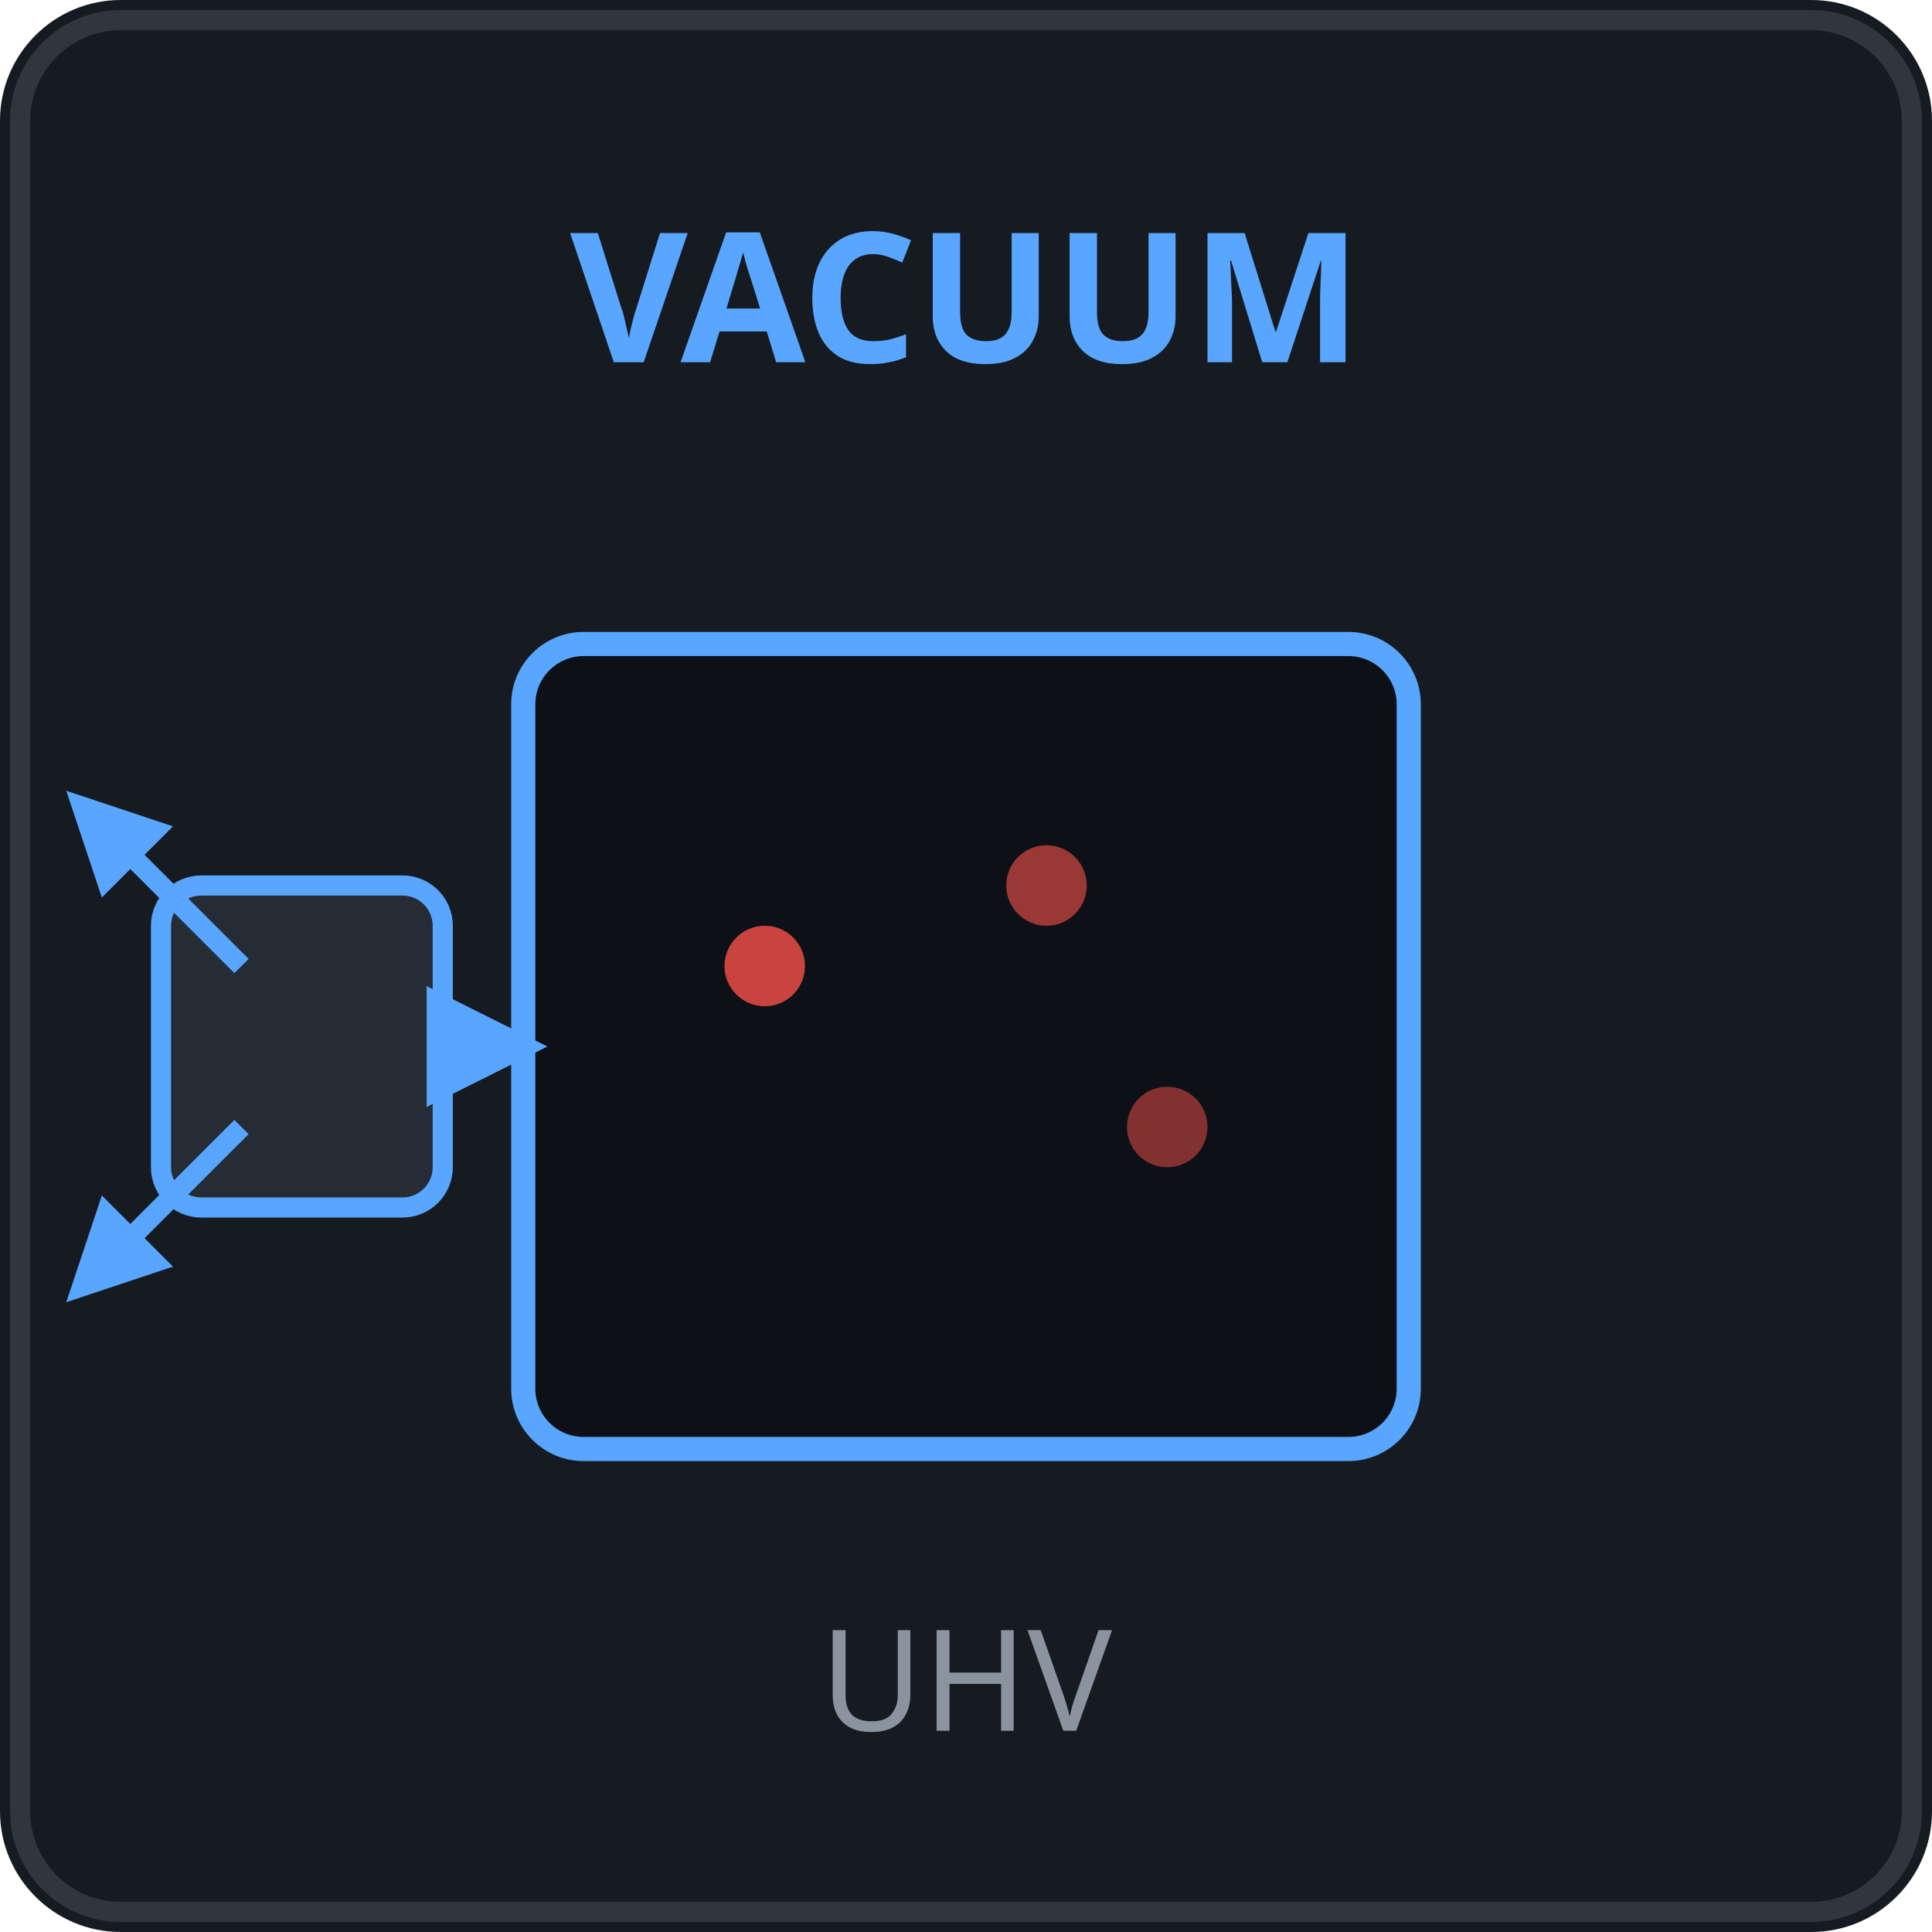
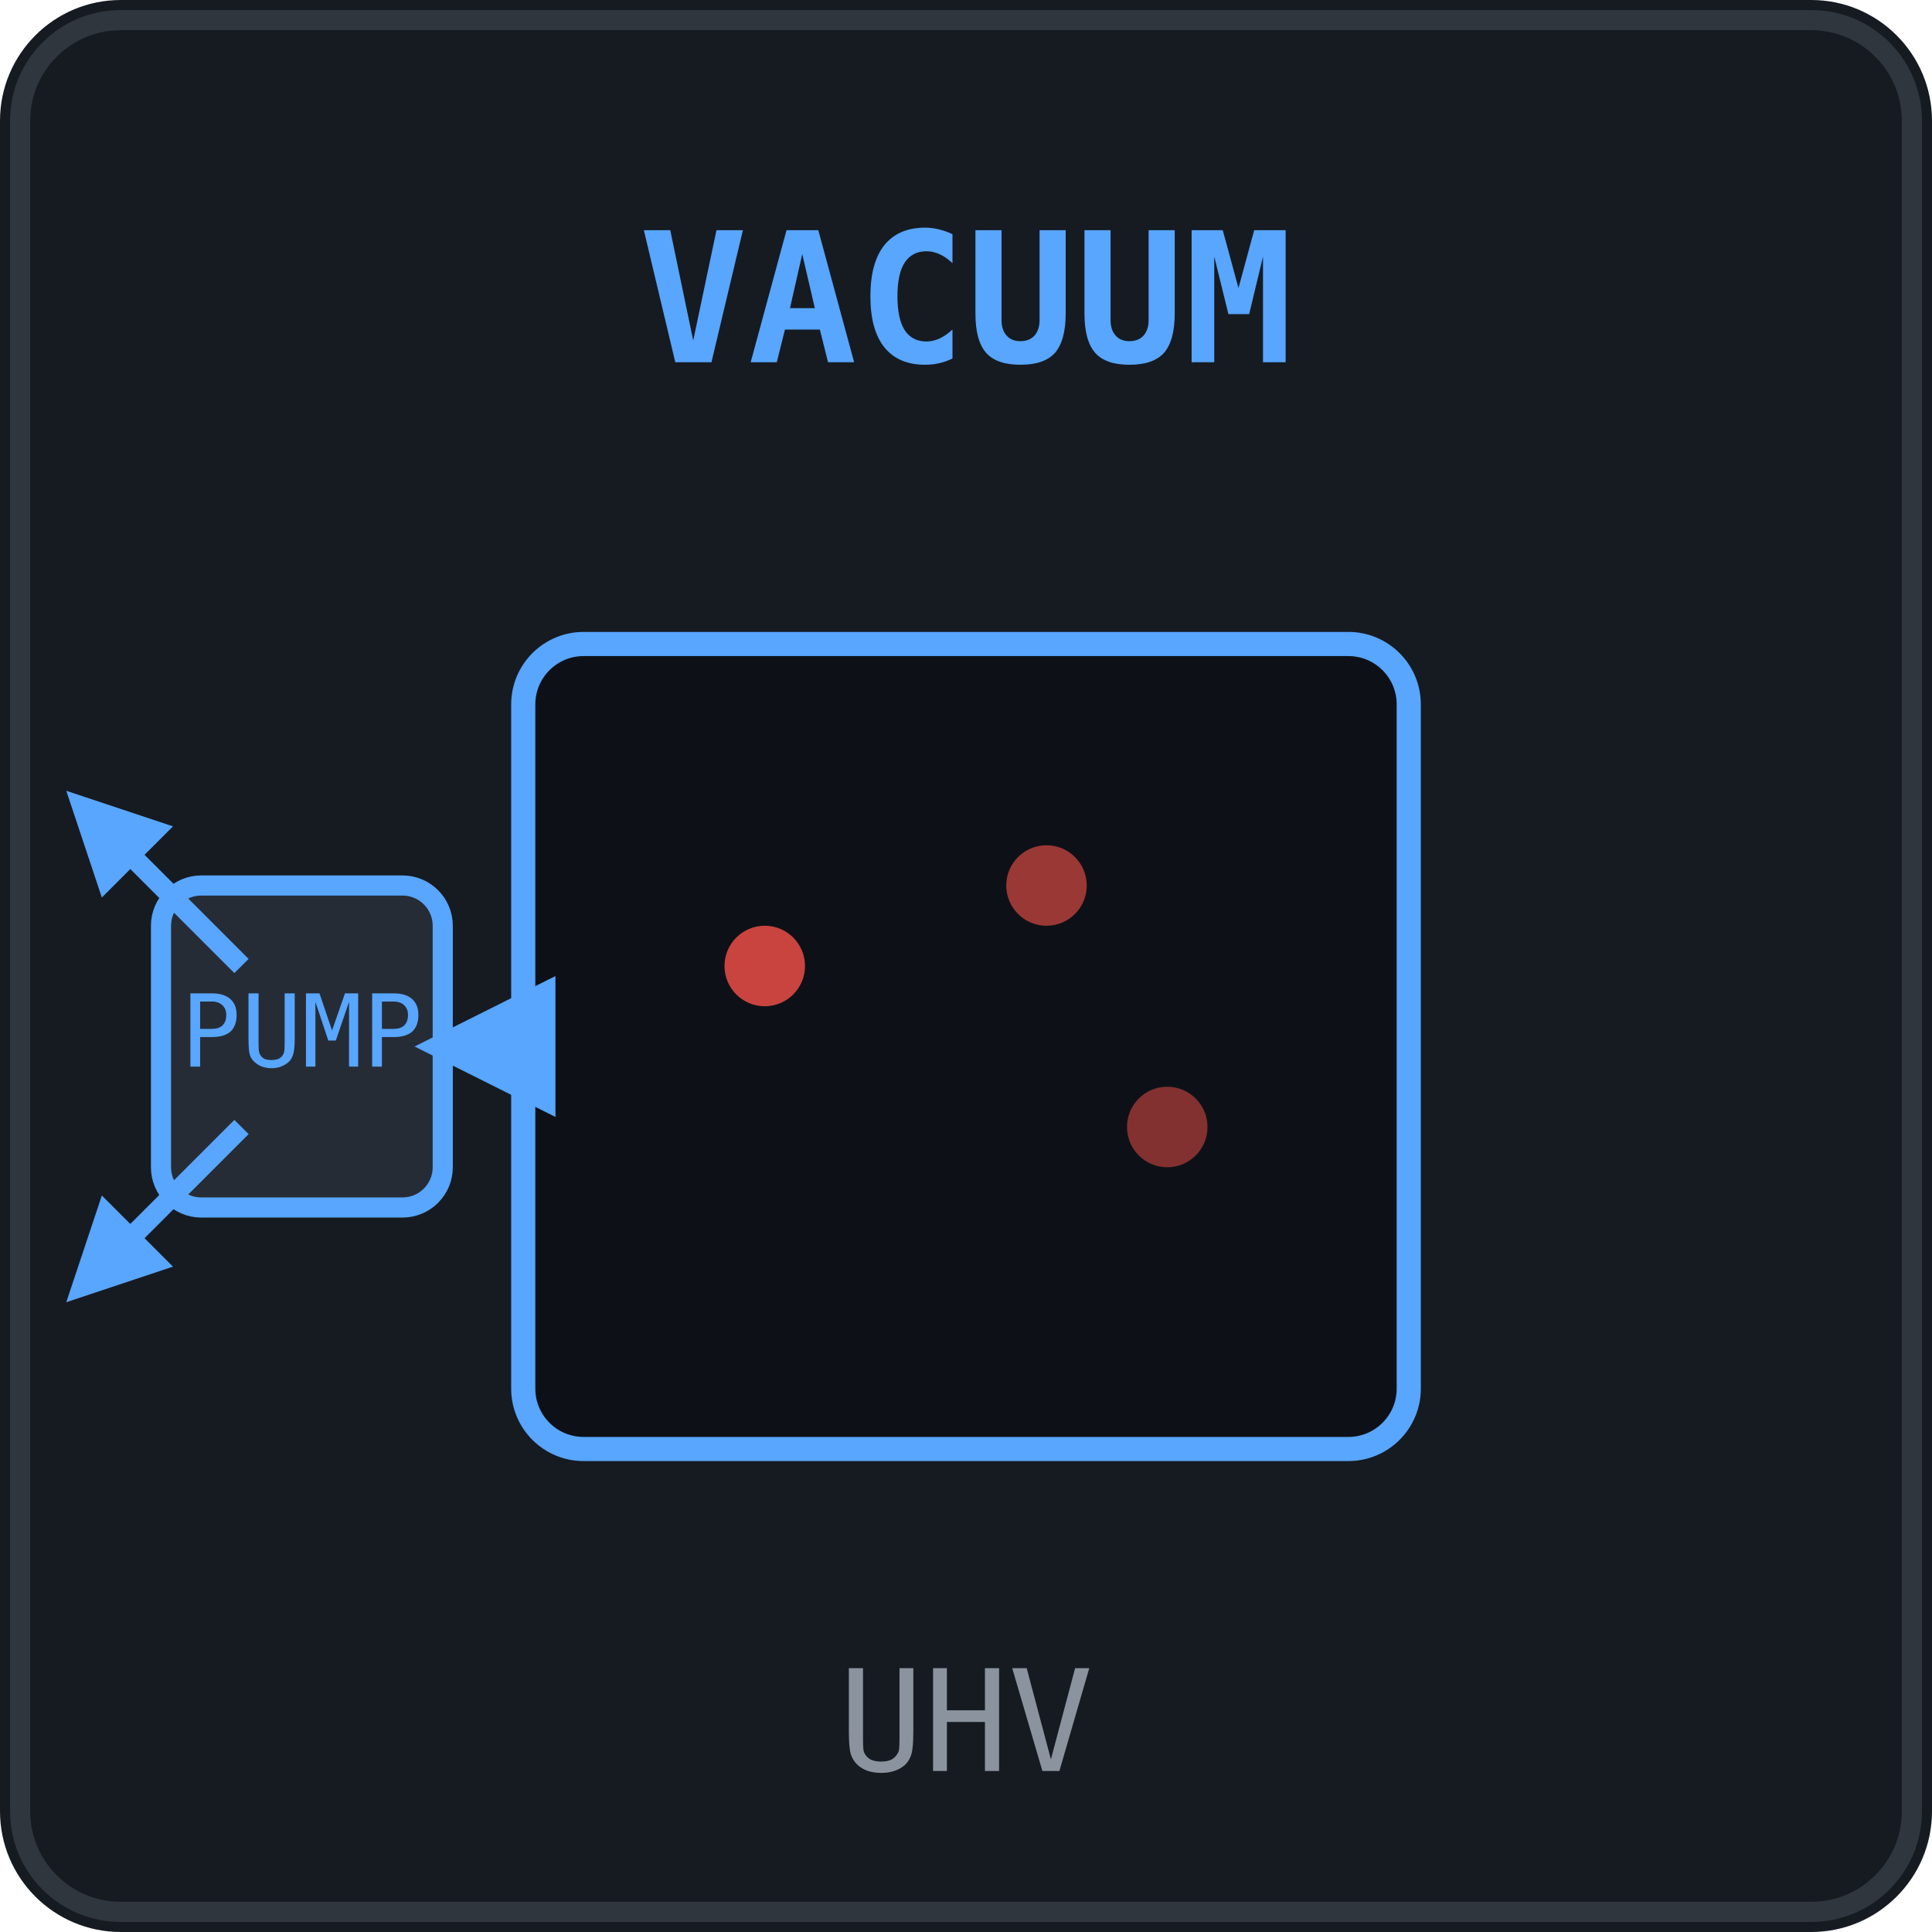
<svg xmlns="http://www.w3.org/2000/svg" viewBox="0 0 96 96" role="img" aria-labelledby="title">
  <defs>
    <marker id="out" markerWidth="5" markerHeight="5" refX="4" refY="2.5" orient="auto">
      <path d="M0,0 L5,2.5 L0,5 Z" fill="#58a6ff" />
    </marker>
  </defs>
  <rect width="96" height="96" fill="#161b22" rx="6" />
  <rect x="1" y="1" width="94" height="94" rx="5" fill="none" stroke="#30363d" />
  <rect x="26" y="32" width="44" height="40" rx="3" fill="#0d1117" stroke="#58a6ff" stroke-width="1.2" />
  <circle cx="38" cy="48" r="2" fill="#f85149" opacity="0.8" />
  <circle cx="52" cy="44" r="2" fill="#f85149" opacity="0.6" />
  <circle cx="58" cy="56" r="2" fill="#f85149" opacity="0.5" />
  <rect x="8" y="44" width="14" height="16" rx="2" fill="#262c36" stroke="#58a6ff" stroke-width="1" />
-   <line x1="22" y1="52" x2="26" y2="52" stroke="#58a6ff" stroke-width="1.2" marker-end="url(#out)" />
+   <text x="15" y="53" text-anchor="middle" fill="#58a6ff" font-family="ui-monospace,Cascadia Mono,Consolas,Segoe UI Mono,monospace" font-size="5">PUMP</text>
+   <line x1="26" y1="52" x2="22" y2="52" stroke="#58a6ff" stroke-width="1.4" marker-end="url(#out)" />
  <line x1="12" y1="48" x2="4" y2="40" stroke="#58a6ff" stroke-width="1" marker-end="url(#out)" />
  <line x1="12" y1="56" x2="4" y2="64" stroke="#58a6ff" stroke-width="1" marker-end="url(#out)" />
-   <text x="48" y="18" text-anchor="middle" fill="#58a6ff" font-family="system-ui,sans-serif" font-size="9" font-weight="600">VACUUM</text>
-   <text x="48" y="86" text-anchor="middle" fill="#8b949e" font-family="system-ui,sans-serif" font-size="7">UHV</text>
+   <text x="48" y="18" text-anchor="middle" fill="#58a6ff" font-family="ui-monospace,Cascadia Mono,Consolas,Segoe UI Mono,monospace" font-size="9" font-weight="600">VACUUM</text>
+   <text x="48" y="88" text-anchor="middle" fill="#8b949e" font-family="ui-monospace,Cascadia Mono,Consolas,Segoe UI Mono,monospace" font-size="7">UHV</text>
</svg>
